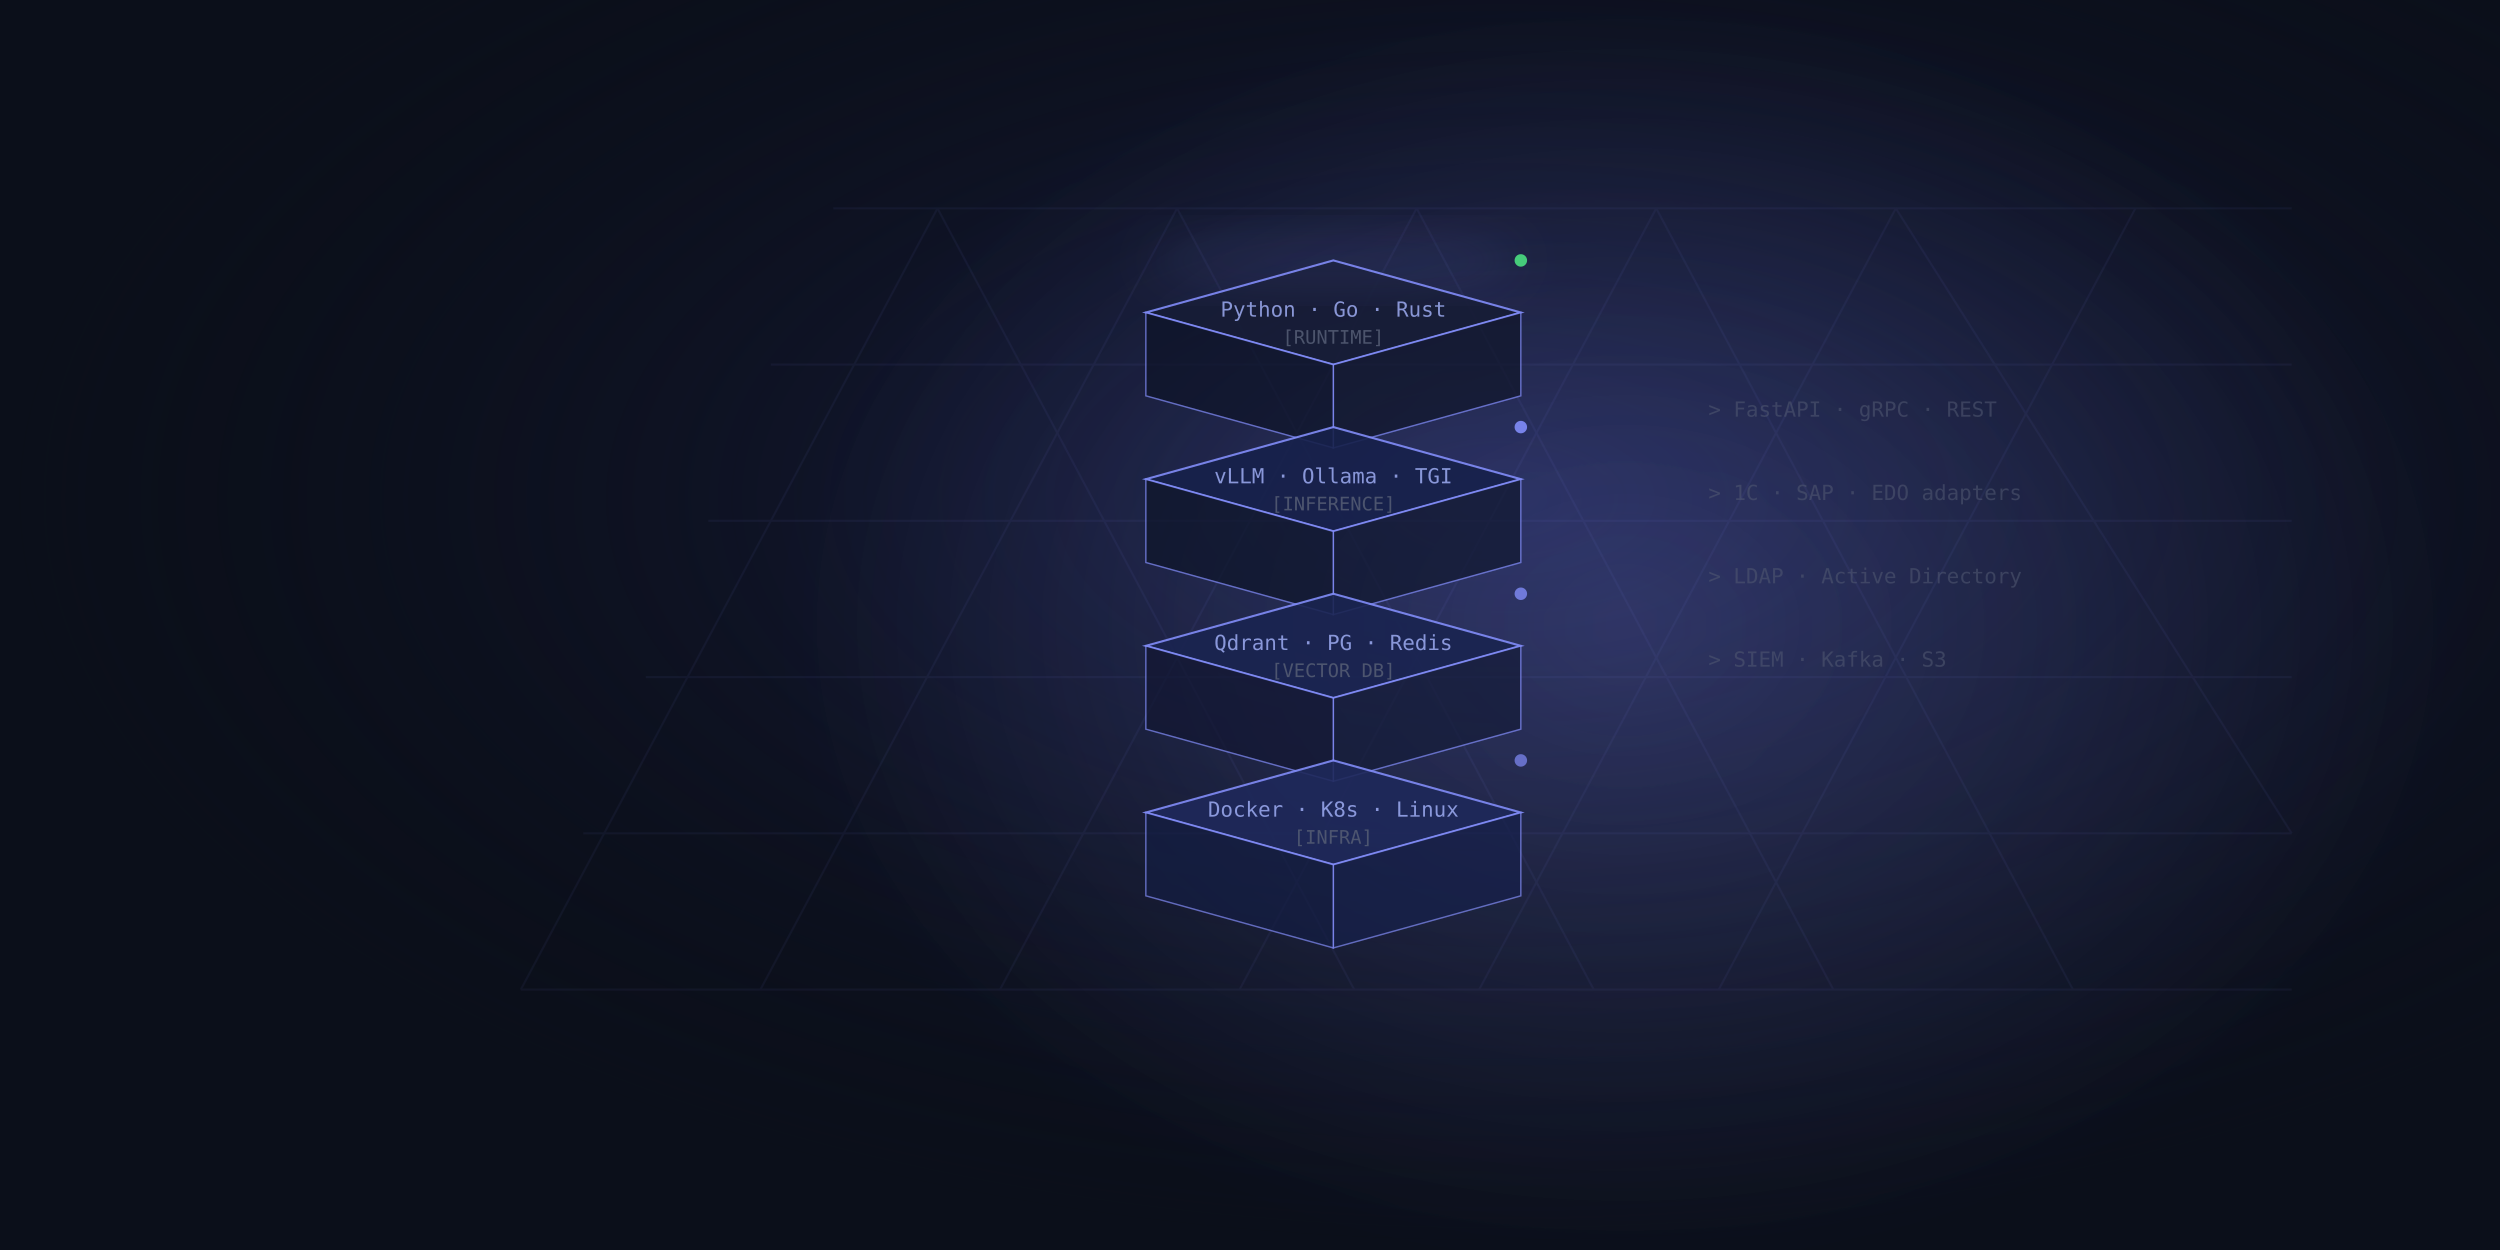
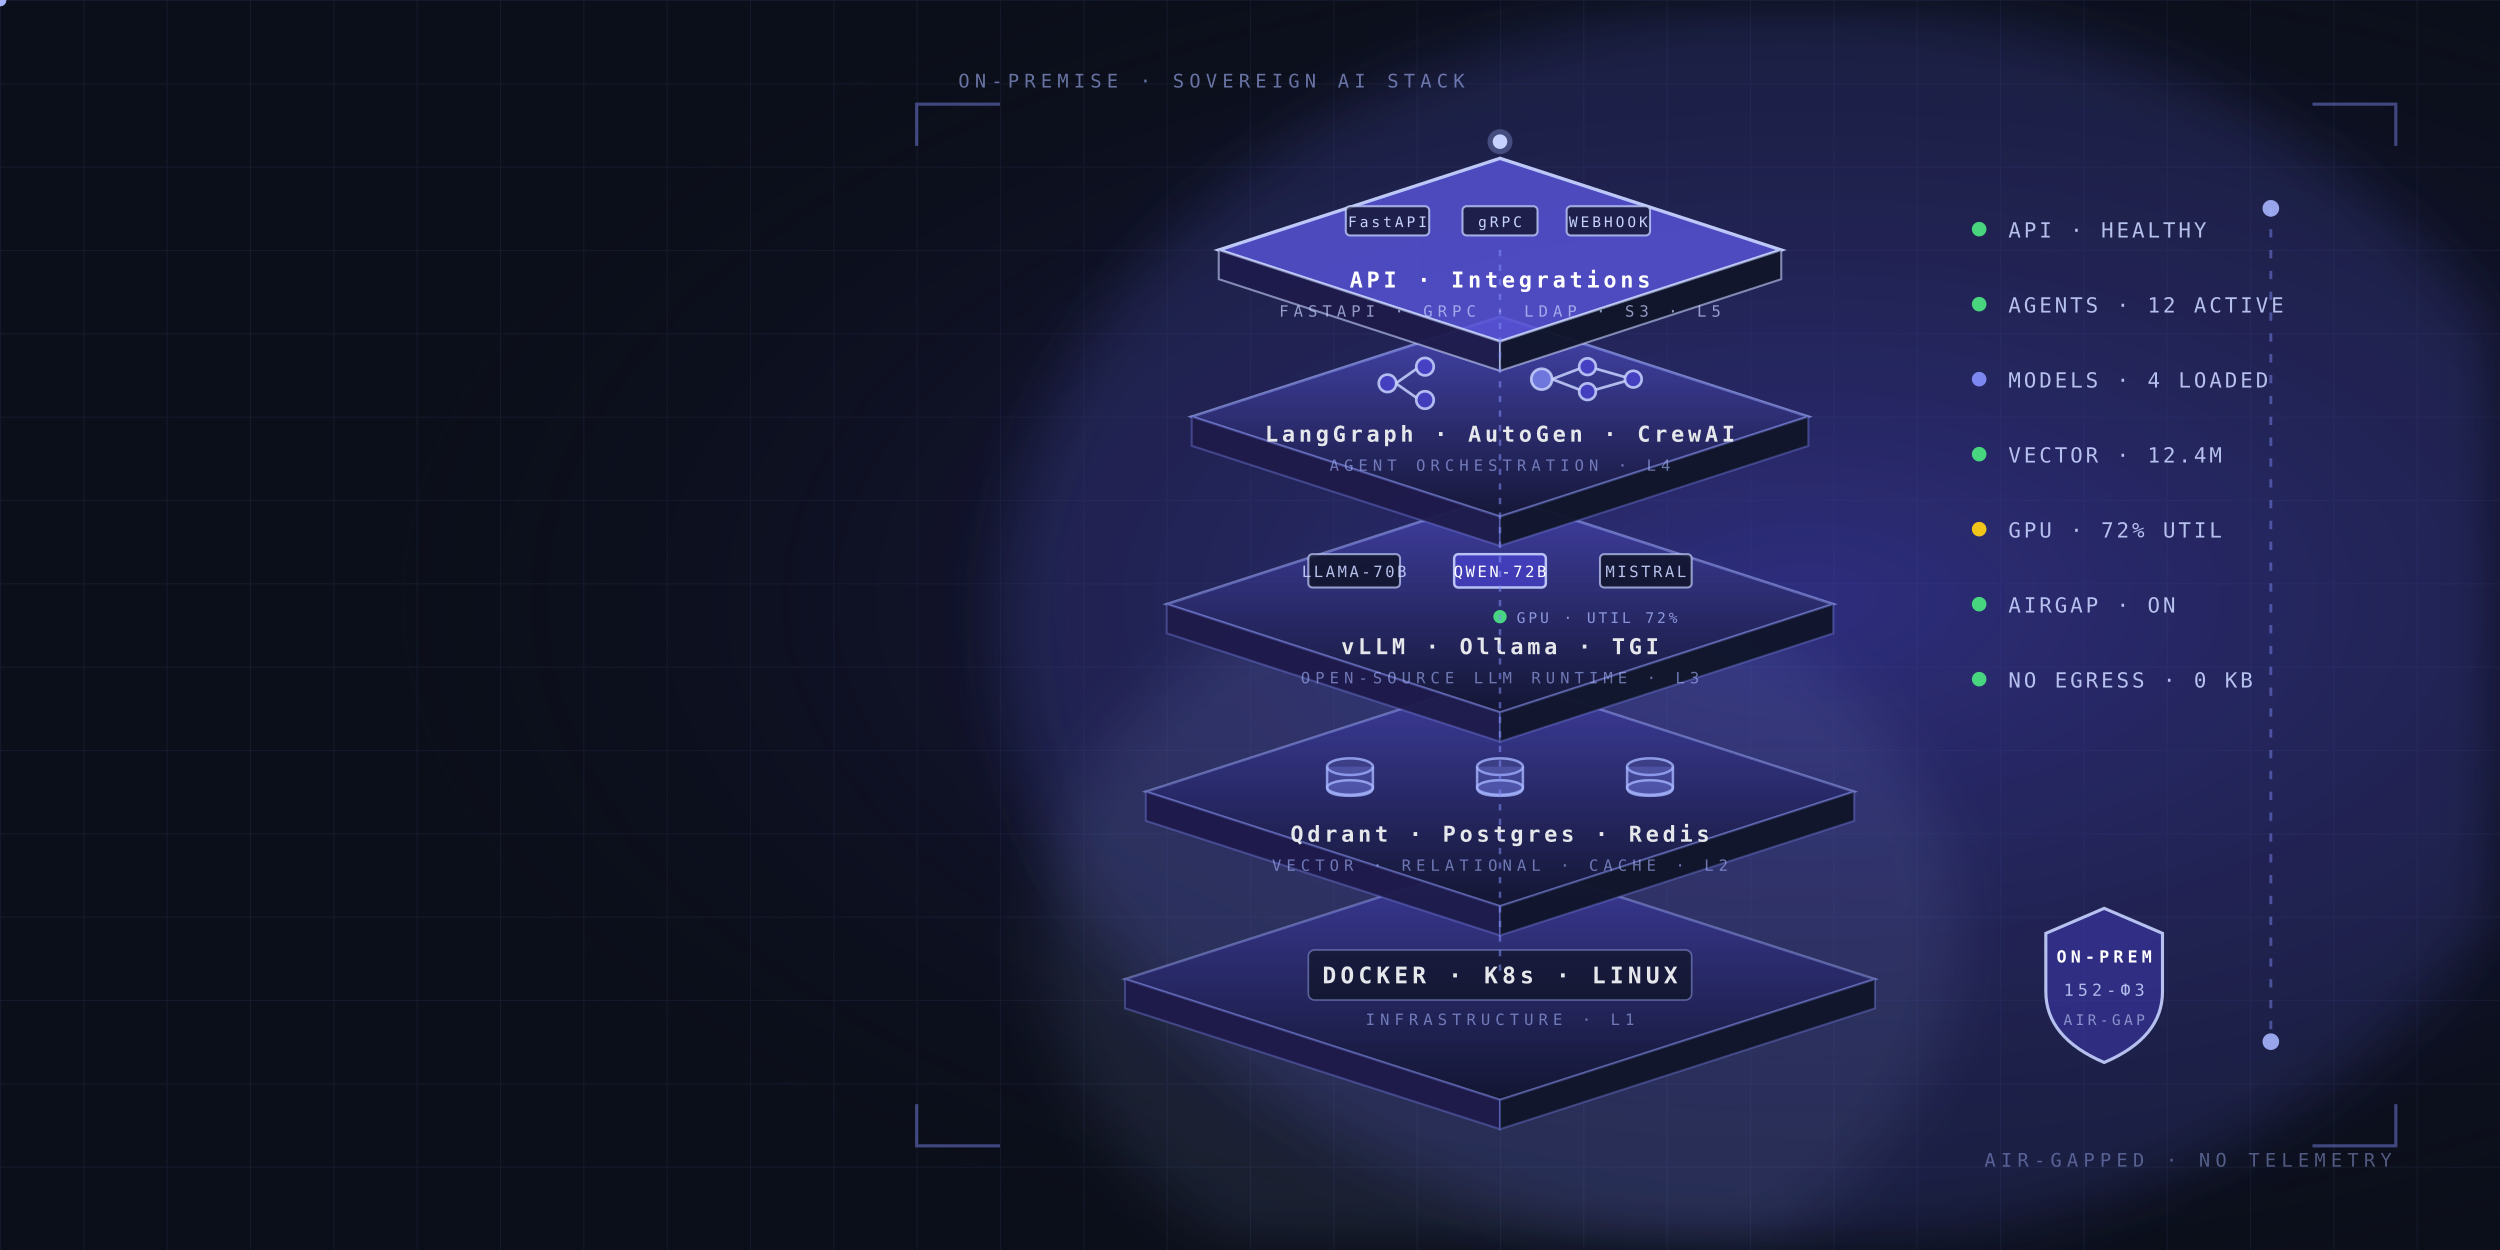
- <svg xmlns="http://www.w3.org/2000/svg" viewBox="0 0 1200 600" preserveAspectRatio="xMidYMid slice">
+ <svg xmlns="http://www.w3.org/2000/svg" viewBox="0 0 1200 600" preserveAspectRatio="xMidYMid slice" role="img" aria-label="On-premise AI stack">
  <defs>
-     <radialGradient id="tg1" cx="60%" cy="40%" r="60%">
-       <stop offset="0%" stop-color="#1a2048" stop-opacity="0.9" />
+     <radialGradient id="htAtmos" cx="72%" cy="48%" r="58%">
+       <stop offset="0%" stop-color="#3730a3" stop-opacity="0.55" />
+       <stop offset="55%" stop-color="#1e1b4b" stop-opacity="0.35" />
      <stop offset="100%" stop-color="#0b0f1a" stop-opacity="0" />
    </radialGradient>
-     <radialGradient id="tg2" cx="50%" cy="50%" r="50%">
-       <stop offset="0%" stop-color="#818cf8" stop-opacity="0.25" />
-       <stop offset="100%" stop-color="#818cf8" stop-opacity="0" />
-     </radialGradient>
-     <filter id="tf1">
-       <feGaussianBlur stdDeviation="12" />
+     <linearGradient id="htSlab" x1="0" y1="0" x2="0" y2="1">
+       <stop offset="0%" stop-color="#312e81" />
+       <stop offset="100%" stop-color="#0f142a" />
+     </linearGradient>
+     <linearGradient id="htSlabTop" x1="0" y1="0" x2="1" y2="0">
+       <stop offset="0%" stop-color="#4f46e5" stop-opacity="0.6" />
+       <stop offset="100%" stop-color="#1e1b4b" stop-opacity="0.6" />
+     </linearGradient>
+     <linearGradient id="htSlabHi" x1="0" y1="0" x2="0" y2="1">
+       <stop offset="0%" stop-color="rgba(99,102,241,0.9)" />
+       <stop offset="100%" stop-color="rgba(30,27,75,0.9)" />
+     </linearGradient>
+     <pattern id="htGrid" width="40" height="40" patternUnits="userSpaceOnUse">
+       <path d="M40 0 L0 0 L0 40" fill="none" stroke="rgba(129,140,248,0.08)" stroke-width="1" />
+     </pattern>
+     <filter id="htBlur">
+       <feGaussianBlur stdDeviation="14" />
+     </filter>
+     <filter id="htSoft">
+       <feGaussianBlur stdDeviation="3" />
    </filter>
  </defs>
  <rect width="1200" height="600" fill="#0b0f1a" />
-   <rect width="1200" height="600" fill="url(#tg1)" />
-   <ellipse cx="780" cy="300" rx="400" ry="300" fill="url(#tg2)" filter="url(#tf1)" />
-   <g opacity="0.06" stroke="#818cf8" stroke-width="1">
-     <line x1="400" y1="100" x2="1100" y2="100" />
-     <line x1="370" y1="175" x2="1100" y2="175" />
-     <line x1="340" y1="250" x2="1100" y2="250" />
-     <line x1="310" y1="325" x2="1100" y2="325" />
-     <line x1="280" y1="400" x2="1100" y2="400" />
-     <line x1="250" y1="475" x2="1100" y2="475" />
-     <line x1="450" y1="100" x2="250" y2="475" />
-     <line x1="565" y1="100" x2="365" y2="475" />
-     <line x1="680" y1="100" x2="480" y2="475" />
-     <line x1="795" y1="100" x2="595" y2="475" />
-     <line x1="910" y1="100" x2="710" y2="475" />
-     <line x1="1025" y1="100" x2="825" y2="475" />
-     <line x1="450" y1="100" x2="650" y2="475" />
-     <line x1="565" y1="100" x2="765" y2="475" />
-     <line x1="680" y1="100" x2="880" y2="475" />
-     <line x1="795" y1="100" x2="995" y2="475" />
-     <line x1="910" y1="100" x2="1100" y2="400" />
-   </g>
-   <g transform="translate(640, 160)">
-     <polygon points="0,-35 90,-10 0,15 -90,-10" fill="#161c35" stroke="#818cf8" stroke-width="1" opacity="0.9" />
-     <polygon points="90,-10 90,30 0,55 0,15" fill="#10152a" stroke="#818cf8" stroke-width="0.7" opacity="0.7" />
-     <polygon points="-90,-10 0,15 0,55 -90,30" fill="#0d1226" stroke="#818cf8" stroke-width="0.7" opacity="0.7" />
-     <text x="0" y="-8" text-anchor="middle" font-family="monospace" font-size="10" fill="#a5b4fc" opacity="0.8">Python · Go · Rust</text>
-     <text x="0" y="5" text-anchor="middle" font-family="monospace" font-size="9" fill="#525a72" opacity="0.9">[RUNTIME]</text>
-   </g>
-   <g transform="translate(640, 240)">
-     <polygon points="0,-35 90,-10 0,15 -90,-10" fill="#16204a" stroke="#818cf8" stroke-width="1" opacity="0.9" />
-     <polygon points="90,-10 90,30 0,55 0,15" fill="#10172e" stroke="#818cf8" stroke-width="0.7" opacity="0.7" />
-     <polygon points="-90,-10 0,15 0,55 -90,30" fill="#0d1428" stroke="#818cf8" stroke-width="0.7" opacity="0.7" />
-     <text x="0" y="-8" text-anchor="middle" font-family="monospace" font-size="10" fill="#a5b4fc" opacity="0.8">vLLM · Ollama · TGI</text>
-     <text x="0" y="5" text-anchor="middle" font-family="monospace" font-size="9" fill="#525a72" opacity="0.9">[INFERENCE]</text>
-   </g>
-   <g transform="translate(640, 320)">
-     <polygon points="0,-35 90,-10 0,15 -90,-10" fill="#1a2450" stroke="#818cf8" stroke-width="1" opacity="0.9" />
-     <polygon points="90,-10 90,30 0,55 0,15" fill="#141b38" stroke="#818cf8" stroke-width="0.7" opacity="0.7" />
-     <polygon points="-90,-10 0,15 0,55 -90,30" fill="#111530" stroke="#818cf8" stroke-width="0.7" opacity="0.7" />
-     <text x="0" y="-8" text-anchor="middle" font-family="monospace" font-size="10" fill="#a5b4fc" opacity="0.8">Qdrant · PG · Redis</text>
-     <text x="0" y="5" text-anchor="middle" font-family="monospace" font-size="9" fill="#525a72" opacity="0.9">[VECTOR DB]</text>
-   </g>
-   <g transform="translate(640, 400)">
-     <polygon points="0,-35 90,-10 0,15 -90,-10" fill="#1e285a" stroke="#818cf8" stroke-width="1" opacity="0.9" />
-     <polygon points="90,-10 90,30 0,55 0,15" fill="#16204a" stroke="#818cf8" stroke-width="0.7" opacity="0.7" />
-     <polygon points="-90,-10 0,15 0,55 -90,30" fill="#131c42" stroke="#818cf8" stroke-width="0.7" opacity="0.7" />
-     <text x="0" y="-8" text-anchor="middle" font-family="monospace" font-size="10" fill="#a5b4fc" opacity="0.8">Docker · K8s · Linux</text>
-     <text x="0" y="5" text-anchor="middle" font-family="monospace" font-size="9" fill="#525a72" opacity="0.9">[INFRA]</text>
-   </g>
-   <ellipse cx="640" cy="125" rx="90" ry="18" fill="#818cf8" opacity="0.08" filter="url(#tf1)" />
-   <g transform="translate(820, 200)" opacity="0.55" font-family="monospace" font-size="10" fill="#525a72">
-     <text x="0" y="0">&gt; FastAPI · gRPC · REST</text>
-     <text x="0" y="40">&gt; 1C · SAP · EDO adapters</text>
-     <text x="0" y="80">&gt; LDAP · Active Directory</text>
-     <text x="0" y="120">&gt; SIEM · Kafka · S3</text>
-   </g>
-   <circle cx="730" cy="125" r="3" fill="#4ade80" opacity="0.9" />
-   <circle cx="730" cy="205" r="3" fill="#818cf8" opacity="0.9" />
-   <circle cx="730" cy="285" r="3" fill="#818cf8" opacity="0.8" />
-   <circle cx="730" cy="365" r="3" fill="#818cf8" opacity="0.7" />
+   <rect width="1200" height="600" fill="url(#htGrid)" />
+   <rect width="1200" height="600" fill="url(#htAtmos)" />
+   <ellipse cx="860" cy="300" rx="380" ry="300" fill="rgba(99,102,241,0.18)" filter="url(#htBlur)" />
+   <ellipse cx="720" cy="450" rx="220" ry="180" fill="rgba(165,180,252,0.1)" filter="url(#htBlur)" />
+   <g stroke="rgba(129,140,248,0.45)" stroke-width="1.5" fill="none">
+     <path d="M440 70 L440 50 L480 50" />
+     <path d="M1150 70 L1150 50 L1110 50" />
+     <path d="M440 530 L440 550 L480 550" />
+     <path d="M1150 530 L1150 550 L1110 550" />
+   </g>
+   <text x="460" y="42" font-family="'JetBrains Mono',monospace" font-size="9" letter-spacing="2.5" fill="rgba(165,180,252,0.6)">ON-PREMISE · SOVEREIGN AI STACK</text>
+   <text x="1148" y="560" text-anchor="end" font-family="'JetBrains Mono',monospace" font-size="9" letter-spacing="2.5" fill="rgba(165,180,252,0.45)">AIR-GAPPED · NO TELEMETRY</text>
+   <g stroke="rgba(129,140,248,0.45)" stroke-width="1.4" fill="none">
+     <path d="M1090 100 L1090 500" stroke-dasharray="4 6" />
+     <circle cx="1090" cy="100" r="4" fill="rgba(165,180,252,0.9)" stroke="none" />
+     <circle cx="1090" cy="500" r="4" fill="rgba(165,180,252,0.9)" stroke="none" />
+   </g>
+   <g transform="translate(720 470)">
+     <polygon points="-180,0 0,-58 180,0 0,58" fill="url(#htSlab)" stroke="rgba(165,180,252,0.45)" stroke-width="1.2" />
+     <polygon points="-180,0 0,-58 180,0 0,58" fill="url(#htSlabHi)" opacity="0.25" />
+     <polygon points="-180,0 0,58 0,72 -180,14" fill="rgba(30,27,75,0.95)" stroke="rgba(129,140,248,0.35)" stroke-width="1" />
+     <polygon points="180,0 0,58 0,72 180,14" fill="rgba(16,21,42,0.95)" stroke="rgba(129,140,248,0.35)" stroke-width="1" />
+     <rect x="-92" y="-14" width="184" height="24" rx="3" fill="rgba(11,15,26,0.6)" stroke="rgba(165,180,252,0.45)" stroke-width="0.8" />
+     <text x="0" y="2" text-anchor="middle" font-family="'JetBrains Mono',monospace" font-size="11" font-weight="700" letter-spacing="2" fill="rgba(229,231,235,1)">DOCKER · K8s · LINUX</text>
+     <text x="0" y="22" text-anchor="middle" font-family="'JetBrains Mono',monospace" font-size="7.5" letter-spacing="2.4" fill="rgba(165,180,252,0.6)">INFRASTRUCTURE · L1</text>
+   </g>
+   <g transform="translate(720 380)">
+     <polygon points="-170,0 0,-55 170,0 0,55" fill="url(#htSlab)" stroke="rgba(165,180,252,0.5)" stroke-width="1.2" />
+     <polygon points="-170,0 0,-55 170,0 0,55" fill="url(#htSlabHi)" opacity="0.3" />
+     <polygon points="-170,0 0,55 0,69 -170,14" fill="rgba(30,27,75,0.95)" stroke="rgba(129,140,248,0.35)" stroke-width="1" />
+     <polygon points="170,0 0,55 0,69 170,14" fill="rgba(16,21,42,0.95)" stroke="rgba(129,140,248,0.35)" stroke-width="1" />
+     <g transform="translate(-72 -12)" fill="rgba(165,180,252,0.12)" stroke="rgba(165,180,252,0.8)" stroke-width="1.2">
+       <ellipse cx="0" cy="0" rx="11" ry="4" />
+       <path d="M-11 0 L-11 10 Q-11 14 0 14 Q11 14 11 10 L11 0" fill="rgba(129,140,248,0.25)" />
+       <ellipse cx="0" cy="10" rx="11" ry="3.5" fill="rgba(129,140,248,0.25)" />
+     </g>
+     <g transform="translate(0 -12)" fill="rgba(165,180,252,0.12)" stroke="rgba(165,180,252,0.8)" stroke-width="1.2">
+       <ellipse cx="0" cy="0" rx="11" ry="4" />
+       <path d="M-11 0 L-11 10 Q-11 14 0 14 Q11 14 11 10 L11 0" fill="rgba(129,140,248,0.25)" />
+       <ellipse cx="0" cy="10" rx="11" ry="3.5" fill="rgba(129,140,248,0.25)" />
+     </g>
+     <g transform="translate(72 -12)" fill="rgba(165,180,252,0.12)" stroke="rgba(165,180,252,0.8)" stroke-width="1.2">
+       <ellipse cx="0" cy="0" rx="11" ry="4" />
+       <path d="M-11 0 L-11 10 Q-11 14 0 14 Q11 14 11 10 L11 0" fill="rgba(129,140,248,0.25)" />
+       <ellipse cx="0" cy="10" rx="11" ry="3.5" fill="rgba(129,140,248,0.25)" />
+     </g>
+     <text x="0" y="24" text-anchor="middle" font-family="'JetBrains Mono',monospace" font-size="10.5" font-weight="700" letter-spacing="1.8" fill="rgba(229,231,235,1)">Qdrant · Postgres · Redis</text>
+     <text x="0" y="38" text-anchor="middle" font-family="'JetBrains Mono',monospace" font-size="7.5" letter-spacing="2.4" fill="rgba(165,180,252,0.6)">VECTOR · RELATIONAL · CACHE · L2</text>
+   </g>
+   <g transform="translate(720 290)">
+     <polygon points="-160,0 0,-52 160,0 0,52" fill="url(#htSlab)" stroke="rgba(165,180,252,0.55)" stroke-width="1.3" />
+     <polygon points="-160,0 0,-52 160,0 0,52" fill="url(#htSlabHi)" opacity="0.35" />
+     <polygon points="-160,0 0,52 0,66 -160,14" fill="rgba(30,27,75,0.95)" stroke="rgba(129,140,248,0.35)" stroke-width="1" />
+     <polygon points="160,0 0,52 0,66 160,14" fill="rgba(16,21,42,0.95)" stroke="rgba(129,140,248,0.35)" stroke-width="1" />
+     <g transform="translate(-70 -16)">
+       <rect x="-22" y="-8" width="44" height="16" rx="2" fill="rgba(16,21,42,0.85)" stroke="rgba(199,210,254,0.7)" stroke-width="1" />
+       <text text-anchor="middle" y="3" font-family="'JetBrains Mono',monospace" font-size="7.5" letter-spacing="1.2" fill="rgba(199,210,254,0.9)">LLAMA-70B</text>
+     </g>
+     <g transform="translate(0 -16)">
+       <rect x="-22" y="-8" width="44" height="16" rx="2" fill="rgba(79,70,229,0.55)" stroke="rgba(199,210,254,0.9)" stroke-width="1.2" />
+       <text text-anchor="middle" y="3" font-family="'JetBrains Mono',monospace" font-size="7.5" letter-spacing="1.2" fill="rgba(255,255,255,1)">QWEN-72B</text>
+     </g>
+     <g transform="translate(70 -16)">
+       <rect x="-22" y="-8" width="44" height="16" rx="2" fill="rgba(16,21,42,0.85)" stroke="rgba(199,210,254,0.7)" stroke-width="1" />
+       <text text-anchor="middle" y="3" font-family="'JetBrains Mono',monospace" font-size="7.5" letter-spacing="1.2" fill="rgba(199,210,254,0.9)">MISTRAL</text>
+     </g>
+     <g transform="translate(0 6)">
+       <circle cx="0" cy="0" r="3.2" fill="rgba(74,222,128,0.95)">
+         <animate attributeName="opacity" values="1;0.25;1" dur="1.2s" repeatCount="indefinite" />
+       </circle>
+       <text x="8" y="3" font-family="'JetBrains Mono',monospace" font-size="7" letter-spacing="1.4" fill="rgba(165,180,252,0.8)">GPU · UTIL 72%</text>
+     </g>
+     <text x="0" y="24" text-anchor="middle" font-family="'JetBrains Mono',monospace" font-size="10.5" font-weight="700" letter-spacing="1.8" fill="rgba(229,231,235,1)">vLLM · Ollama · TGI</text>
+     <text x="0" y="38" text-anchor="middle" font-family="'JetBrains Mono',monospace" font-size="7.5" letter-spacing="2.4" fill="rgba(165,180,252,0.6)">OPEN-SOURCE LLM RUNTIME · L3</text>
+   </g>
+   <g transform="translate(720 200)">
+     <polygon points="-148,0 0,-48 148,0 0,48" fill="url(#htSlab)" stroke="rgba(165,180,252,0.65)" stroke-width="1.3" />
+     <polygon points="-148,0 0,-48 148,0 0,48" fill="url(#htSlabHi)" opacity="0.45" />
+     <polygon points="-148,0 0,48 0,62 -148,14" fill="rgba(30,27,75,0.95)" stroke="rgba(129,140,248,0.35)" stroke-width="1" />
+     <polygon points="148,0 0,48 0,62 148,14" fill="rgba(16,21,42,0.95)" stroke="rgba(129,140,248,0.35)" stroke-width="1" />
+     <g transform="translate(-54 -16)" fill="none" stroke="rgba(199,210,254,0.85)" stroke-width="1.3">
+       <circle cx="0" cy="0" r="4.2" fill="rgba(79,70,229,0.6)" />
+       <circle cx="18" cy="-8" r="4.2" fill="rgba(79,70,229,0.6)" />
+       <circle cx="18" cy="8" r="4.2" fill="rgba(79,70,229,0.6)" />
+       <line x1="4" y1="0" x2="14" y2="-7" />
+       <line x1="4" y1="0" x2="14" y2="7" />
+     </g>
+     <g transform="translate(20 -18)" fill="none" stroke="rgba(199,210,254,0.85)" stroke-width="1.3">
+       <circle cx="0" cy="0" r="5" fill="rgba(129,140,248,0.75)" />
+       <circle cx="22" cy="-6" r="4" fill="rgba(79,70,229,0.6)" />
+       <circle cx="22" cy="6" r="4" fill="rgba(79,70,229,0.6)" />
+       <circle cx="44" cy="0" r="4" fill="rgba(79,70,229,0.6)" />
+       <line x1="5" y1="0" x2="18" y2="-5" />
+       <line x1="5" y1="0" x2="18" y2="5" />
+       <line x1="26" y1="-5" x2="40" y2="-1" />
+       <line x1="26" y1="5" x2="40" y2="1" />
+     </g>
+     <text x="0" y="12" text-anchor="middle" font-family="'JetBrains Mono',monospace" font-size="10.5" font-weight="700" letter-spacing="1.8" fill="rgba(229,231,235,1)">LangGraph · AutoGen · CrewAI</text>
+     <text x="0" y="26" text-anchor="middle" font-family="'JetBrains Mono',monospace" font-size="7.5" letter-spacing="2.4" fill="rgba(165,180,252,0.6)">AGENT ORCHESTRATION · L4</text>
+   </g>
+   <g transform="translate(720 120)">
+     <polygon points="-135,0 0,-44 135,0 0,44" fill="rgba(67,56,202,0.8)" stroke="rgba(199,210,254,0.95)" stroke-width="1.6" />
+     <polygon points="-135,0 0,-44 135,0 0,44" fill="rgba(165,180,252,0.18)" />
+     <polygon points="-135,0 0,44 0,58 -135,14" fill="rgba(30,27,75,0.95)" stroke="rgba(199,210,254,0.6)" stroke-width="1" />
+     <polygon points="135,0 0,44 0,58 135,14" fill="rgba(16,21,42,0.95)" stroke="rgba(199,210,254,0.6)" stroke-width="1" />
+     <g transform="translate(0 -14)">
+       <g transform="translate(-54 0)">
+         <rect x="-20" y="-7" width="40" height="14" rx="2" fill="rgba(11,15,26,0.7)" stroke="rgba(199,210,254,0.75)" />
+         <text y="3" text-anchor="middle" font-family="'JetBrains Mono',monospace" font-size="7" letter-spacing="1.4" fill="rgba(199,210,254,1)">FastAPI</text>
+       </g>
+       <g transform="translate(0 0)">
+         <rect x="-18" y="-7" width="36" height="14" rx="2" fill="rgba(11,15,26,0.7)" stroke="rgba(199,210,254,0.75)" />
+         <text y="3" text-anchor="middle" font-family="'JetBrains Mono',monospace" font-size="7" letter-spacing="1.4" fill="rgba(199,210,254,1)">gRPC</text>
+       </g>
+       <g transform="translate(52 0)">
+         <rect x="-20" y="-7" width="40" height="14" rx="2" fill="rgba(11,15,26,0.7)" stroke="rgba(199,210,254,0.75)" />
+         <text y="3" text-anchor="middle" font-family="'JetBrains Mono',monospace" font-size="7" letter-spacing="1.4" fill="rgba(199,210,254,1)">WEBHOOK</text>
+       </g>
+     </g>
+     <text x="0" y="18" text-anchor="middle" font-family="'JetBrains Mono',monospace" font-size="10.5" font-weight="700" letter-spacing="1.8" fill="rgba(255,255,255,1)">API · Integrations</text>
+     <text x="0" y="32" text-anchor="middle" font-family="'JetBrains Mono',monospace" font-size="7.5" letter-spacing="2.4" fill="rgba(199,210,254,0.7)">FASTAPI · GRPC · LDAP · S3 · L5</text>
+     <circle cx="0" cy="-52" r="6" fill="rgba(165,180,252,0.3)">
+       <animate attributeName="r" values="6;22;6" dur="2.2s" repeatCount="indefinite" />
+       <animate attributeName="opacity" values="0.9;0;0.9" dur="2.2s" repeatCount="indefinite" />
+     </circle>
+     <circle cx="0" cy="-52" r="3.5" fill="rgba(199,210,254,1)" />
+   </g>
+   <g stroke="rgba(129,140,248,0.55)" stroke-width="1.2" fill="none" stroke-dasharray="3 4">
+     <line x1="720" y1="120" x2="720" y2="470" />
+   </g>
+   <g fill="rgba(199,210,254,1)">
+     <circle r="3">
+       <animate attributeName="cy" values="120;470;120" dur="3.6s" repeatCount="indefinite" />
+       <animate attributeName="cx" values="720;720" dur="3.6s" repeatCount="indefinite" />
+     </circle>
+     <circle r="3" fill="rgba(165,180,252,1)">
+       <animate attributeName="cy" values="470;120;470" dur="4s" repeatCount="indefinite" />
+       <animate attributeName="cx" values="720;720" dur="4s" repeatCount="indefinite" />
+     </circle>
+   </g>
+   <g transform="translate(950 110)" font-family="'JetBrains Mono',monospace" font-size="10" letter-spacing="1.4">
+     <g transform="translate(0 0)">
+       <circle cx="0" cy="0" r="3.5" fill="rgba(74,222,128,0.95)">
+         <animate attributeName="opacity" values="1;0.3;1" dur="1.5s" repeatCount="indefinite" />
+       </circle>
+       <text x="14" y="4" fill="rgba(199,210,254,0.9)">API · HEALTHY</text>
+     </g>
+     <g transform="translate(0 36)">
+       <circle cx="0" cy="0" r="3.5" fill="rgba(74,222,128,0.95)" />
+       <text x="14" y="4" fill="rgba(199,210,254,0.9)">AGENTS · 12 ACTIVE</text>
+     </g>
+     <g transform="translate(0 72)">
+       <circle cx="0" cy="0" r="3.5" fill="rgba(129,140,248,0.95)" />
+       <text x="14" y="4" fill="rgba(199,210,254,0.9)">MODELS · 4 LOADED</text>
+     </g>
+     <g transform="translate(0 108)">
+       <circle cx="0" cy="0" r="3.5" fill="rgba(74,222,128,0.95)" />
+       <text x="14" y="4" fill="rgba(199,210,254,0.9)">VECTOR · 12.4M</text>
+     </g>
+     <g transform="translate(0 144)">
+       <circle cx="0" cy="0" r="3.5" fill="rgba(250,204,21,0.95)">
+         <animate attributeName="opacity" values="1;0.2;1" dur="1.2s" repeatCount="indefinite" />
+       </circle>
+       <text x="14" y="4" fill="rgba(199,210,254,0.9)">GPU · 72% UTIL</text>
+     </g>
+     <g transform="translate(0 180)">
+       <circle cx="0" cy="0" r="3.5" fill="rgba(74,222,128,0.95)" />
+       <text x="14" y="4" fill="rgba(199,210,254,0.9)">AIRGAP · ON</text>
+     </g>
+     <g transform="translate(0 216)">
+       <circle cx="0" cy="0" r="3.5" fill="rgba(74,222,128,0.95)" />
+       <text x="14" y="4" fill="rgba(199,210,254,0.9)">NO EGRESS · 0 KB</text>
+     </g>
+   </g>
+   <g transform="translate(1010 470)">
+     <path d="M0 -34 L28 -22 L28 6 Q28 28 0 40 Q-28 28 -28 6 L-28 -22 Z" fill="rgba(79,70,229,0.35)" stroke="rgba(199,210,254,0.9)" stroke-width="1.5" />
+     <text y="-8" text-anchor="middle" font-family="'JetBrains Mono',monospace" font-size="8" font-weight="700" letter-spacing="2" fill="rgba(255,255,255,1)">ON-PREM</text>
+     <text y="8" text-anchor="middle" font-family="'JetBrains Mono',monospace" font-size="8" letter-spacing="2" fill="rgba(199,210,254,0.85)">152-ФЗ</text>
+     <text y="22" text-anchor="middle" font-family="'JetBrains Mono',monospace" font-size="7" letter-spacing="1.6" fill="rgba(199,210,254,0.6)">AIR-GAP</text>
+   </g>
</svg>
